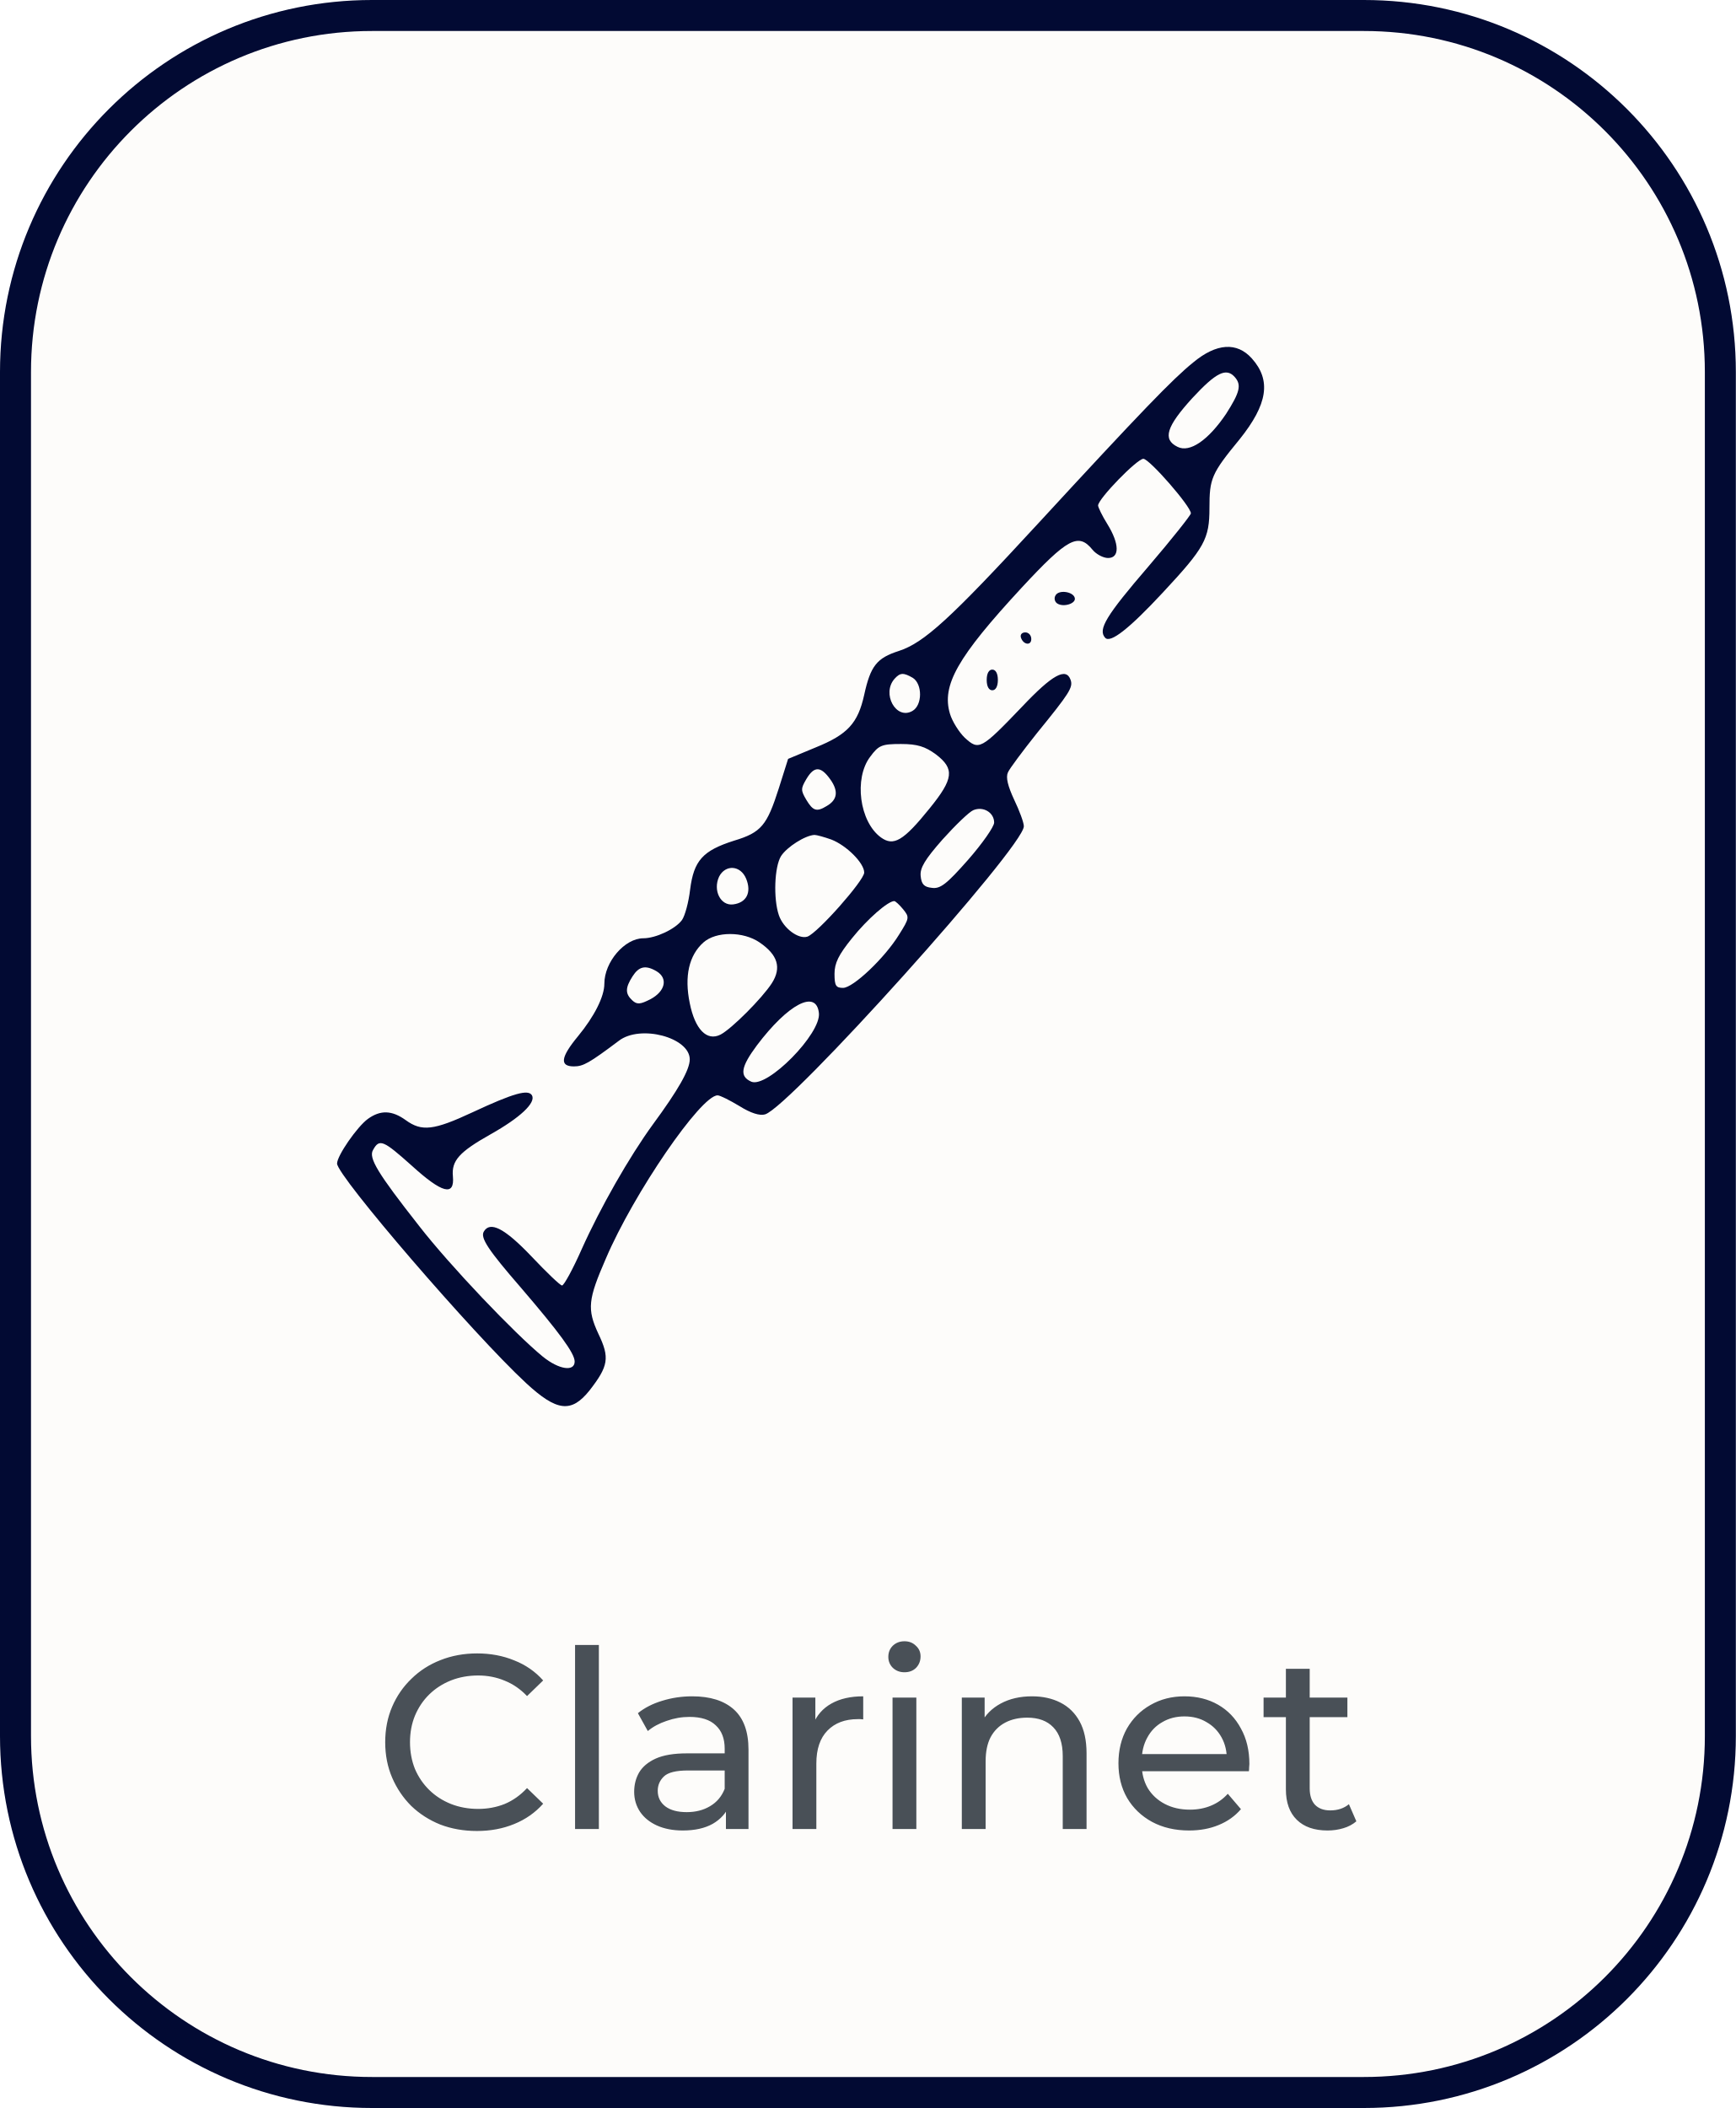
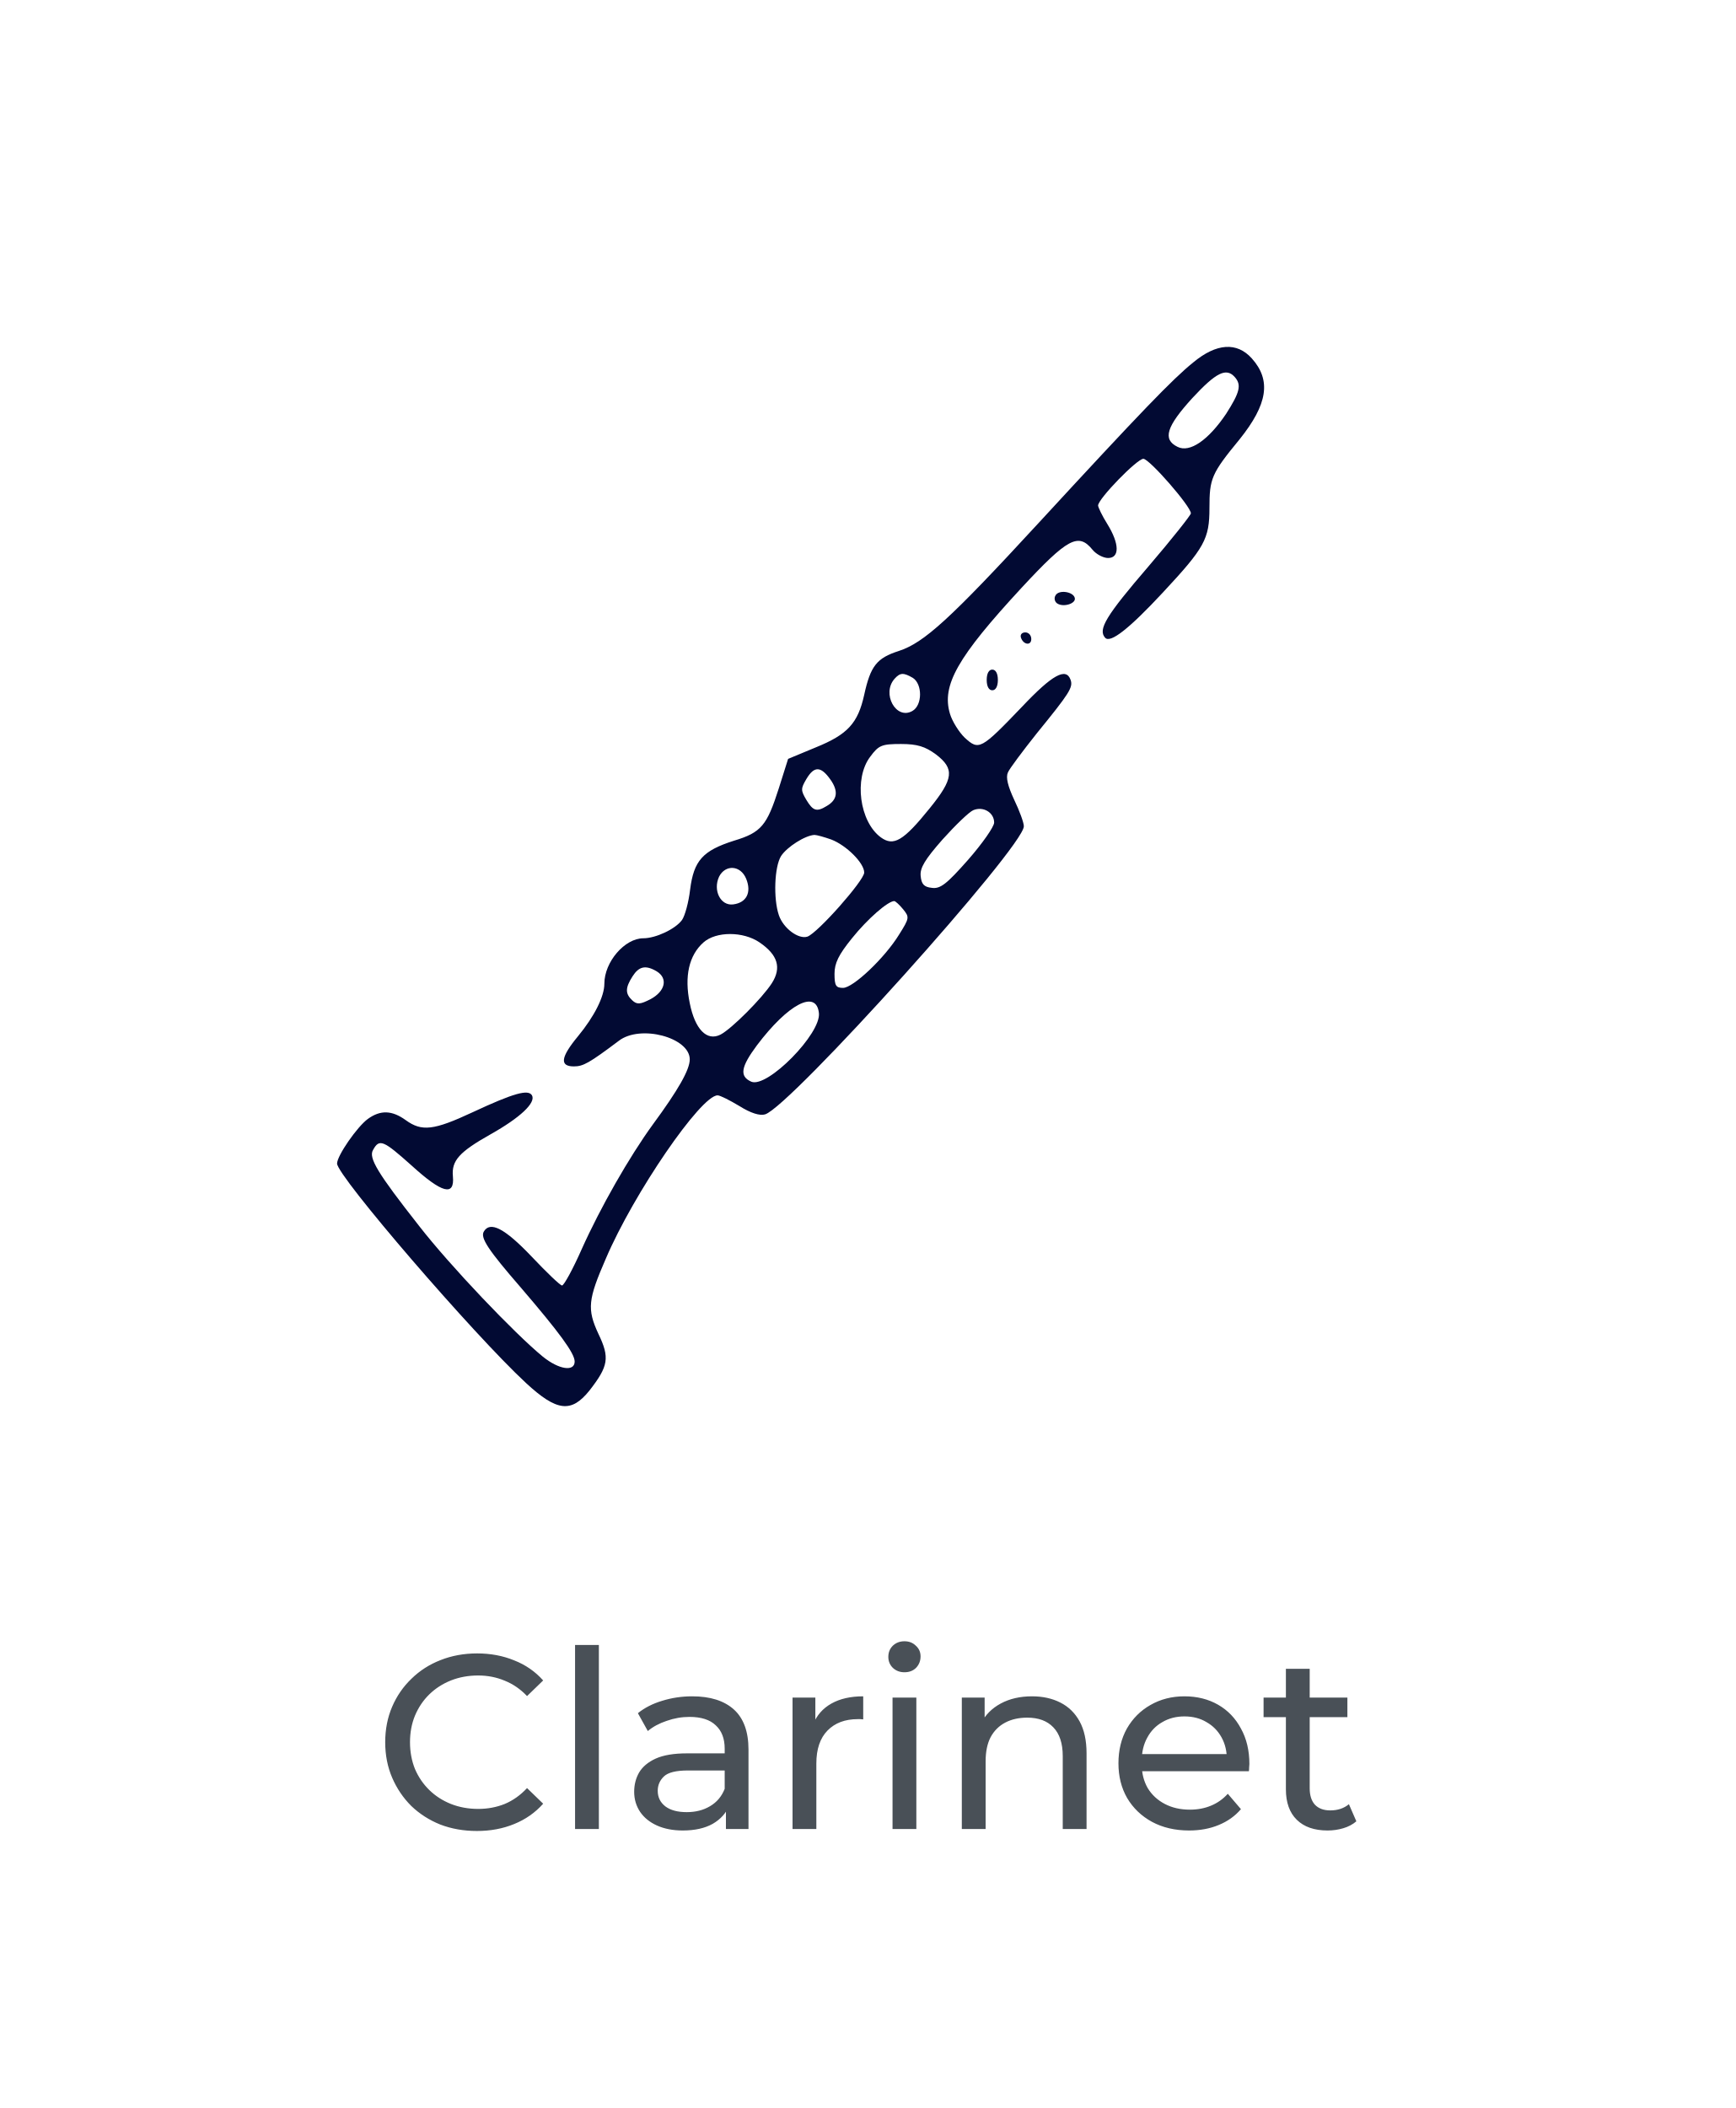
<svg xmlns="http://www.w3.org/2000/svg" width="56" height="68" viewBox="0 0 56 68" fill="none">
-   <rect x="0.5" y="0.5" width="55" height="67" rx="11.5" fill="#FDFCFA" />
  <path d="M38.491 11.694C37.832 12.227 36.826 13.267 33.497 16.88C30.635 19.987 29.808 20.734 28.994 21C28.287 21.227 28.084 21.48 27.88 22.413C27.677 23.334 27.341 23.694 26.323 24.107L25.425 24.48L25.126 25.427C24.742 26.627 24.563 26.854 23.677 27.12C22.671 27.44 22.383 27.76 22.264 28.694C22.216 29.107 22.096 29.547 22 29.68C21.784 29.974 21.15 30.267 20.755 30.267C20.156 30.267 19.497 31.027 19.497 31.734C19.497 32.147 19.174 32.787 18.647 33.427C18.084 34.107 18.048 34.4 18.515 34.4C18.814 34.4 19.006 34.294 19.964 33.574C20.659 33.04 22.252 33.467 22.252 34.174C22.252 34.507 21.88 35.16 21.066 36.267C20.299 37.32 19.365 38.96 18.767 40.294C18.479 40.947 18.192 41.467 18.132 41.467C18.072 41.467 17.629 41.04 17.15 40.534C16.287 39.627 15.808 39.374 15.605 39.734C15.497 39.934 15.748 40.32 16.802 41.534C18.048 42.987 18.539 43.654 18.539 43.92C18.539 44.254 18.036 44.187 17.509 43.76C16.599 43.014 14.515 40.827 13.521 39.547C12.18 37.84 11.88 37.347 12.036 37.094C12.239 36.72 12.371 36.787 13.281 37.6C14.264 38.494 14.671 38.6 14.611 37.947C14.563 37.44 14.814 37.16 15.832 36.587C16.779 36.054 17.293 35.574 17.162 35.334C17.042 35.134 16.587 35.254 15.245 35.88C13.988 36.467 13.605 36.507 13.09 36.134C12.647 35.814 12.275 35.8 11.868 36.094C11.521 36.347 10.874 37.28 10.874 37.534C10.874 37.934 15.27 43.04 16.97 44.614C17.964 45.534 18.431 45.587 19.018 44.854C19.629 44.067 19.677 43.8 19.305 43.027C18.934 42.227 18.97 41.92 19.545 40.6C20.443 38.494 22.611 35.334 23.15 35.334C23.233 35.334 23.545 35.494 23.856 35.68C24.216 35.907 24.515 36 24.683 35.947C25.485 35.707 33.03 27.32 33.03 26.654C33.03 26.534 32.886 26.147 32.719 25.8C32.515 25.36 32.443 25.08 32.515 24.92C32.563 24.8 32.994 24.227 33.449 23.654C34.503 22.36 34.623 22.174 34.539 21.933C34.395 21.52 33.952 21.76 32.97 22.8C31.641 24.187 31.581 24.213 31.126 23.8C30.934 23.614 30.719 23.267 30.647 23.027C30.371 22.107 30.886 21.2 32.958 18.96C34.443 17.36 34.79 17.174 35.245 17.733C35.365 17.88 35.593 18 35.748 18C36.12 18 36.12 17.547 35.725 16.907C35.557 16.64 35.425 16.36 35.425 16.307C35.425 16.093 36.683 14.8 36.886 14.8C37.078 14.8 38.419 16.334 38.419 16.56C38.419 16.613 37.808 17.387 37.054 18.267C35.677 19.867 35.413 20.307 35.653 20.573C35.82 20.76 36.431 20.28 37.521 19.107C38.862 17.667 39.018 17.387 39.018 16.387C39.018 15.44 39.078 15.28 39.988 14.174C40.898 13.04 41.018 12.267 40.383 11.56C39.904 11.027 39.245 11.067 38.491 11.694ZM39.832 12.16C40.06 12.414 40 12.653 39.557 13.347C38.982 14.2 38.383 14.614 37.988 14.414C37.497 14.174 37.629 13.76 38.467 12.84C39.233 12.014 39.557 11.854 39.832 12.16ZM29.449 21.867C29.761 22.067 29.761 22.747 29.437 22.933C28.91 23.24 28.431 22.374 28.862 21.893C29.042 21.694 29.15 21.694 29.449 21.867ZM30.192 24.334C30.802 24.8 30.767 25.12 29.988 26.08C29.138 27.134 28.826 27.307 28.419 27.014C27.725 26.507 27.545 25.107 28.072 24.413C28.347 24.04 28.443 24 29.066 24C29.593 24 29.844 24.08 30.192 24.334ZM26.79 25.147C27.054 25.52 27.018 25.8 26.671 26C26.347 26.2 26.228 26.16 26.012 25.8C25.832 25.494 25.832 25.44 26.012 25.134C26.264 24.707 26.479 24.707 26.79 25.147ZM32.072 26.534C32.072 26.667 31.689 27.214 31.233 27.734C30.539 28.52 30.335 28.68 30.06 28.64C29.808 28.614 29.725 28.52 29.701 28.253C29.677 28 29.832 27.733 30.407 27.08C30.826 26.614 31.27 26.187 31.401 26.134C31.725 26 32.072 26.214 32.072 26.534ZM26.814 27.08C27.305 27.267 27.88 27.84 27.88 28.147C27.88 28.4 26.383 30.093 26.048 30.214C25.761 30.307 25.27 29.947 25.126 29.52C24.946 28.987 24.982 27.96 25.198 27.614C25.389 27.32 25.976 26.947 26.276 26.933C26.347 26.933 26.587 27 26.814 27.08ZM24.072 28.347C24.252 28.787 24.084 29.12 23.653 29.174C23.245 29.227 22.994 28.72 23.198 28.28C23.401 27.88 23.892 27.907 24.072 28.347ZM29.138 29.334C29.341 29.587 29.341 29.614 29.006 30.147C28.539 30.907 27.521 31.867 27.198 31.867C26.97 31.867 26.922 31.8 26.922 31.414C26.922 31.067 27.054 30.8 27.485 30.267C27.988 29.64 28.647 29.067 28.85 29.067C28.886 29.067 29.018 29.187 29.138 29.334ZM24.503 30.4C25.09 30.8 25.222 31.214 24.898 31.72C24.587 32.2 23.605 33.187 23.245 33.374C22.802 33.6 22.419 33.2 22.252 32.36C22.072 31.494 22.228 30.814 22.695 30.4C23.102 30.04 23.976 30.04 24.503 30.4ZM21.186 31.334C21.557 31.56 21.461 31.974 20.994 32.227C20.659 32.4 20.551 32.414 20.395 32.267C20.168 32.054 20.168 31.867 20.407 31.494C20.611 31.174 20.826 31.12 21.186 31.334ZM26.419 32.68C26.491 33.347 24.755 35.107 24.239 34.894C23.844 34.72 23.904 34.413 24.419 33.72C25.425 32.387 26.335 31.907 26.419 32.68Z" fill="#020A33" />
  <path d="M34.048 19.214C34 19.294 34.024 19.414 34.108 19.467C34.311 19.6 34.731 19.467 34.671 19.28C34.611 19.08 34.144 19.014 34.048 19.214Z" fill="#020A33" />
  <path d="M32.934 20.56C33.006 20.8 33.27 20.84 33.27 20.614C33.27 20.494 33.186 20.4 33.078 20.4C32.97 20.4 32.91 20.467 32.934 20.56Z" fill="#020A33" />
  <path d="M31.832 21.934C31.832 22.147 31.904 22.267 32.012 22.267C32.12 22.267 32.192 22.147 32.192 21.934C32.192 21.72 32.12 21.6 32.012 21.6C31.904 21.6 31.832 21.72 31.832 21.934Z" fill="#020A33" />
  <path d="M15.387 59.064C14.96 59.064 14.566 58.995 14.203 58.856C13.846 58.712 13.534 58.512 13.267 58.256C13.006 57.995 12.8 57.691 12.651 57.344C12.502 56.997 12.427 56.616 12.427 56.2C12.427 55.784 12.502 55.403 12.651 55.056C12.8 54.709 13.008 54.408 13.275 54.152C13.542 53.891 13.854 53.691 14.211 53.552C14.574 53.408 14.968 53.336 15.395 53.336C15.827 53.336 16.224 53.411 16.587 53.56C16.955 53.704 17.267 53.92 17.523 54.208L17.003 54.712C16.79 54.488 16.55 54.323 16.283 54.216C16.016 54.104 15.731 54.048 15.427 54.048C15.112 54.048 14.819 54.101 14.547 54.208C14.28 54.315 14.048 54.464 13.851 54.656C13.654 54.848 13.499 55.077 13.387 55.344C13.28 55.605 13.227 55.891 13.227 56.2C13.227 56.509 13.28 56.797 13.387 57.064C13.499 57.325 13.654 57.552 13.851 57.744C14.048 57.936 14.28 58.085 14.547 58.192C14.819 58.299 15.112 58.352 15.427 58.352C15.731 58.352 16.016 58.299 16.283 58.192C16.55 58.08 16.79 57.909 17.003 57.68L17.523 58.184C17.267 58.472 16.955 58.691 16.587 58.84C16.224 58.989 15.824 59.064 15.387 59.064ZM18.552 59V53.064H19.32V59H18.552ZM23.419 59V58.104L23.379 57.936V56.408C23.379 56.083 23.283 55.832 23.091 55.656C22.904 55.475 22.621 55.384 22.243 55.384C21.992 55.384 21.747 55.427 21.507 55.512C21.267 55.592 21.064 55.701 20.899 55.84L20.579 55.264C20.797 55.088 21.059 54.955 21.363 54.864C21.672 54.768 21.995 54.72 22.331 54.72C22.912 54.72 23.36 54.861 23.675 55.144C23.989 55.427 24.147 55.859 24.147 56.44V59H23.419ZM22.027 59.048C21.712 59.048 21.435 58.995 21.195 58.888C20.96 58.781 20.779 58.635 20.651 58.448C20.523 58.256 20.459 58.04 20.459 57.8C20.459 57.571 20.512 57.363 20.619 57.176C20.731 56.989 20.909 56.84 21.155 56.728C21.405 56.616 21.741 56.56 22.163 56.56H23.507V57.112H22.195C21.811 57.112 21.552 57.176 21.419 57.304C21.285 57.432 21.219 57.587 21.219 57.768C21.219 57.976 21.301 58.144 21.467 58.272C21.632 58.395 21.861 58.456 22.155 58.456C22.443 58.456 22.693 58.392 22.907 58.264C23.125 58.136 23.283 57.949 23.379 57.704L23.531 58.232C23.429 58.483 23.251 58.683 22.995 58.832C22.739 58.976 22.416 59.048 22.027 59.048ZM25.568 59V54.76H26.304V55.912L26.232 55.624C26.349 55.331 26.547 55.107 26.824 54.952C27.101 54.797 27.442 54.72 27.848 54.72V55.464C27.816 55.459 27.784 55.456 27.752 55.456C27.725 55.456 27.698 55.456 27.672 55.456C27.261 55.456 26.936 55.579 26.696 55.824C26.456 56.069 26.336 56.424 26.336 56.888V59H25.568ZM28.794 59V54.76H29.562V59H28.794ZM29.178 53.944C29.029 53.944 28.904 53.896 28.802 53.8C28.706 53.704 28.658 53.587 28.658 53.448C28.658 53.304 28.706 53.184 28.802 53.088C28.904 52.992 29.029 52.944 29.178 52.944C29.328 52.944 29.45 52.992 29.546 53.088C29.648 53.179 29.698 53.293 29.698 53.432C29.698 53.576 29.65 53.699 29.554 53.8C29.458 53.896 29.333 53.944 29.178 53.944ZM33.293 54.72C33.639 54.72 33.943 54.787 34.205 54.92C34.471 55.053 34.679 55.256 34.829 55.528C34.978 55.8 35.053 56.144 35.053 56.56V59H34.285V56.648C34.285 56.237 34.183 55.928 33.981 55.72C33.783 55.512 33.503 55.408 33.141 55.408C32.869 55.408 32.631 55.461 32.429 55.568C32.226 55.675 32.069 55.832 31.957 56.04C31.85 56.248 31.797 56.507 31.797 56.816V59H31.029V54.76H31.765V55.904L31.645 55.6C31.783 55.323 31.997 55.107 32.285 54.952C32.573 54.797 32.909 54.72 33.293 54.72ZM38.362 59.048C37.909 59.048 37.509 58.955 37.162 58.768C36.821 58.581 36.554 58.325 36.362 58C36.175 57.675 36.082 57.301 36.082 56.88C36.082 56.459 36.173 56.085 36.354 55.76C36.541 55.435 36.794 55.181 37.114 55C37.439 54.813 37.805 54.72 38.21 54.72C38.621 54.72 38.983 54.811 39.298 54.992C39.613 55.173 39.858 55.429 40.034 55.76C40.215 56.085 40.306 56.467 40.306 56.904C40.306 56.936 40.303 56.973 40.298 57.016C40.298 57.059 40.295 57.099 40.29 57.136H36.682V56.584H39.89L39.578 56.776C39.583 56.504 39.527 56.261 39.41 56.048C39.293 55.835 39.13 55.669 38.922 55.552C38.719 55.429 38.482 55.368 38.21 55.368C37.943 55.368 37.706 55.429 37.498 55.552C37.29 55.669 37.127 55.837 37.01 56.056C36.893 56.269 36.834 56.515 36.834 56.792V56.92C36.834 57.203 36.898 57.456 37.026 57.68C37.159 57.899 37.343 58.069 37.578 58.192C37.813 58.315 38.082 58.376 38.386 58.376C38.637 58.376 38.863 58.333 39.066 58.248C39.274 58.163 39.455 58.035 39.61 57.864L40.034 58.36C39.842 58.584 39.602 58.755 39.314 58.872C39.031 58.989 38.714 59.048 38.362 59.048ZM42.828 59.048C42.402 59.048 42.071 58.933 41.837 58.704C41.602 58.475 41.484 58.147 41.484 57.72V53.832H42.252V57.688C42.252 57.917 42.309 58.093 42.42 58.216C42.538 58.339 42.703 58.4 42.916 58.4C43.157 58.4 43.356 58.333 43.517 58.2L43.757 58.752C43.639 58.853 43.498 58.928 43.333 58.976C43.172 59.024 43.005 59.048 42.828 59.048ZM40.764 55.392V54.76H43.468V55.392H40.764Z" fill="#495057" />
-   <rect x="0.5" y="0.5" width="55" height="67" rx="11.5" stroke="#020A33" />
</svg>
